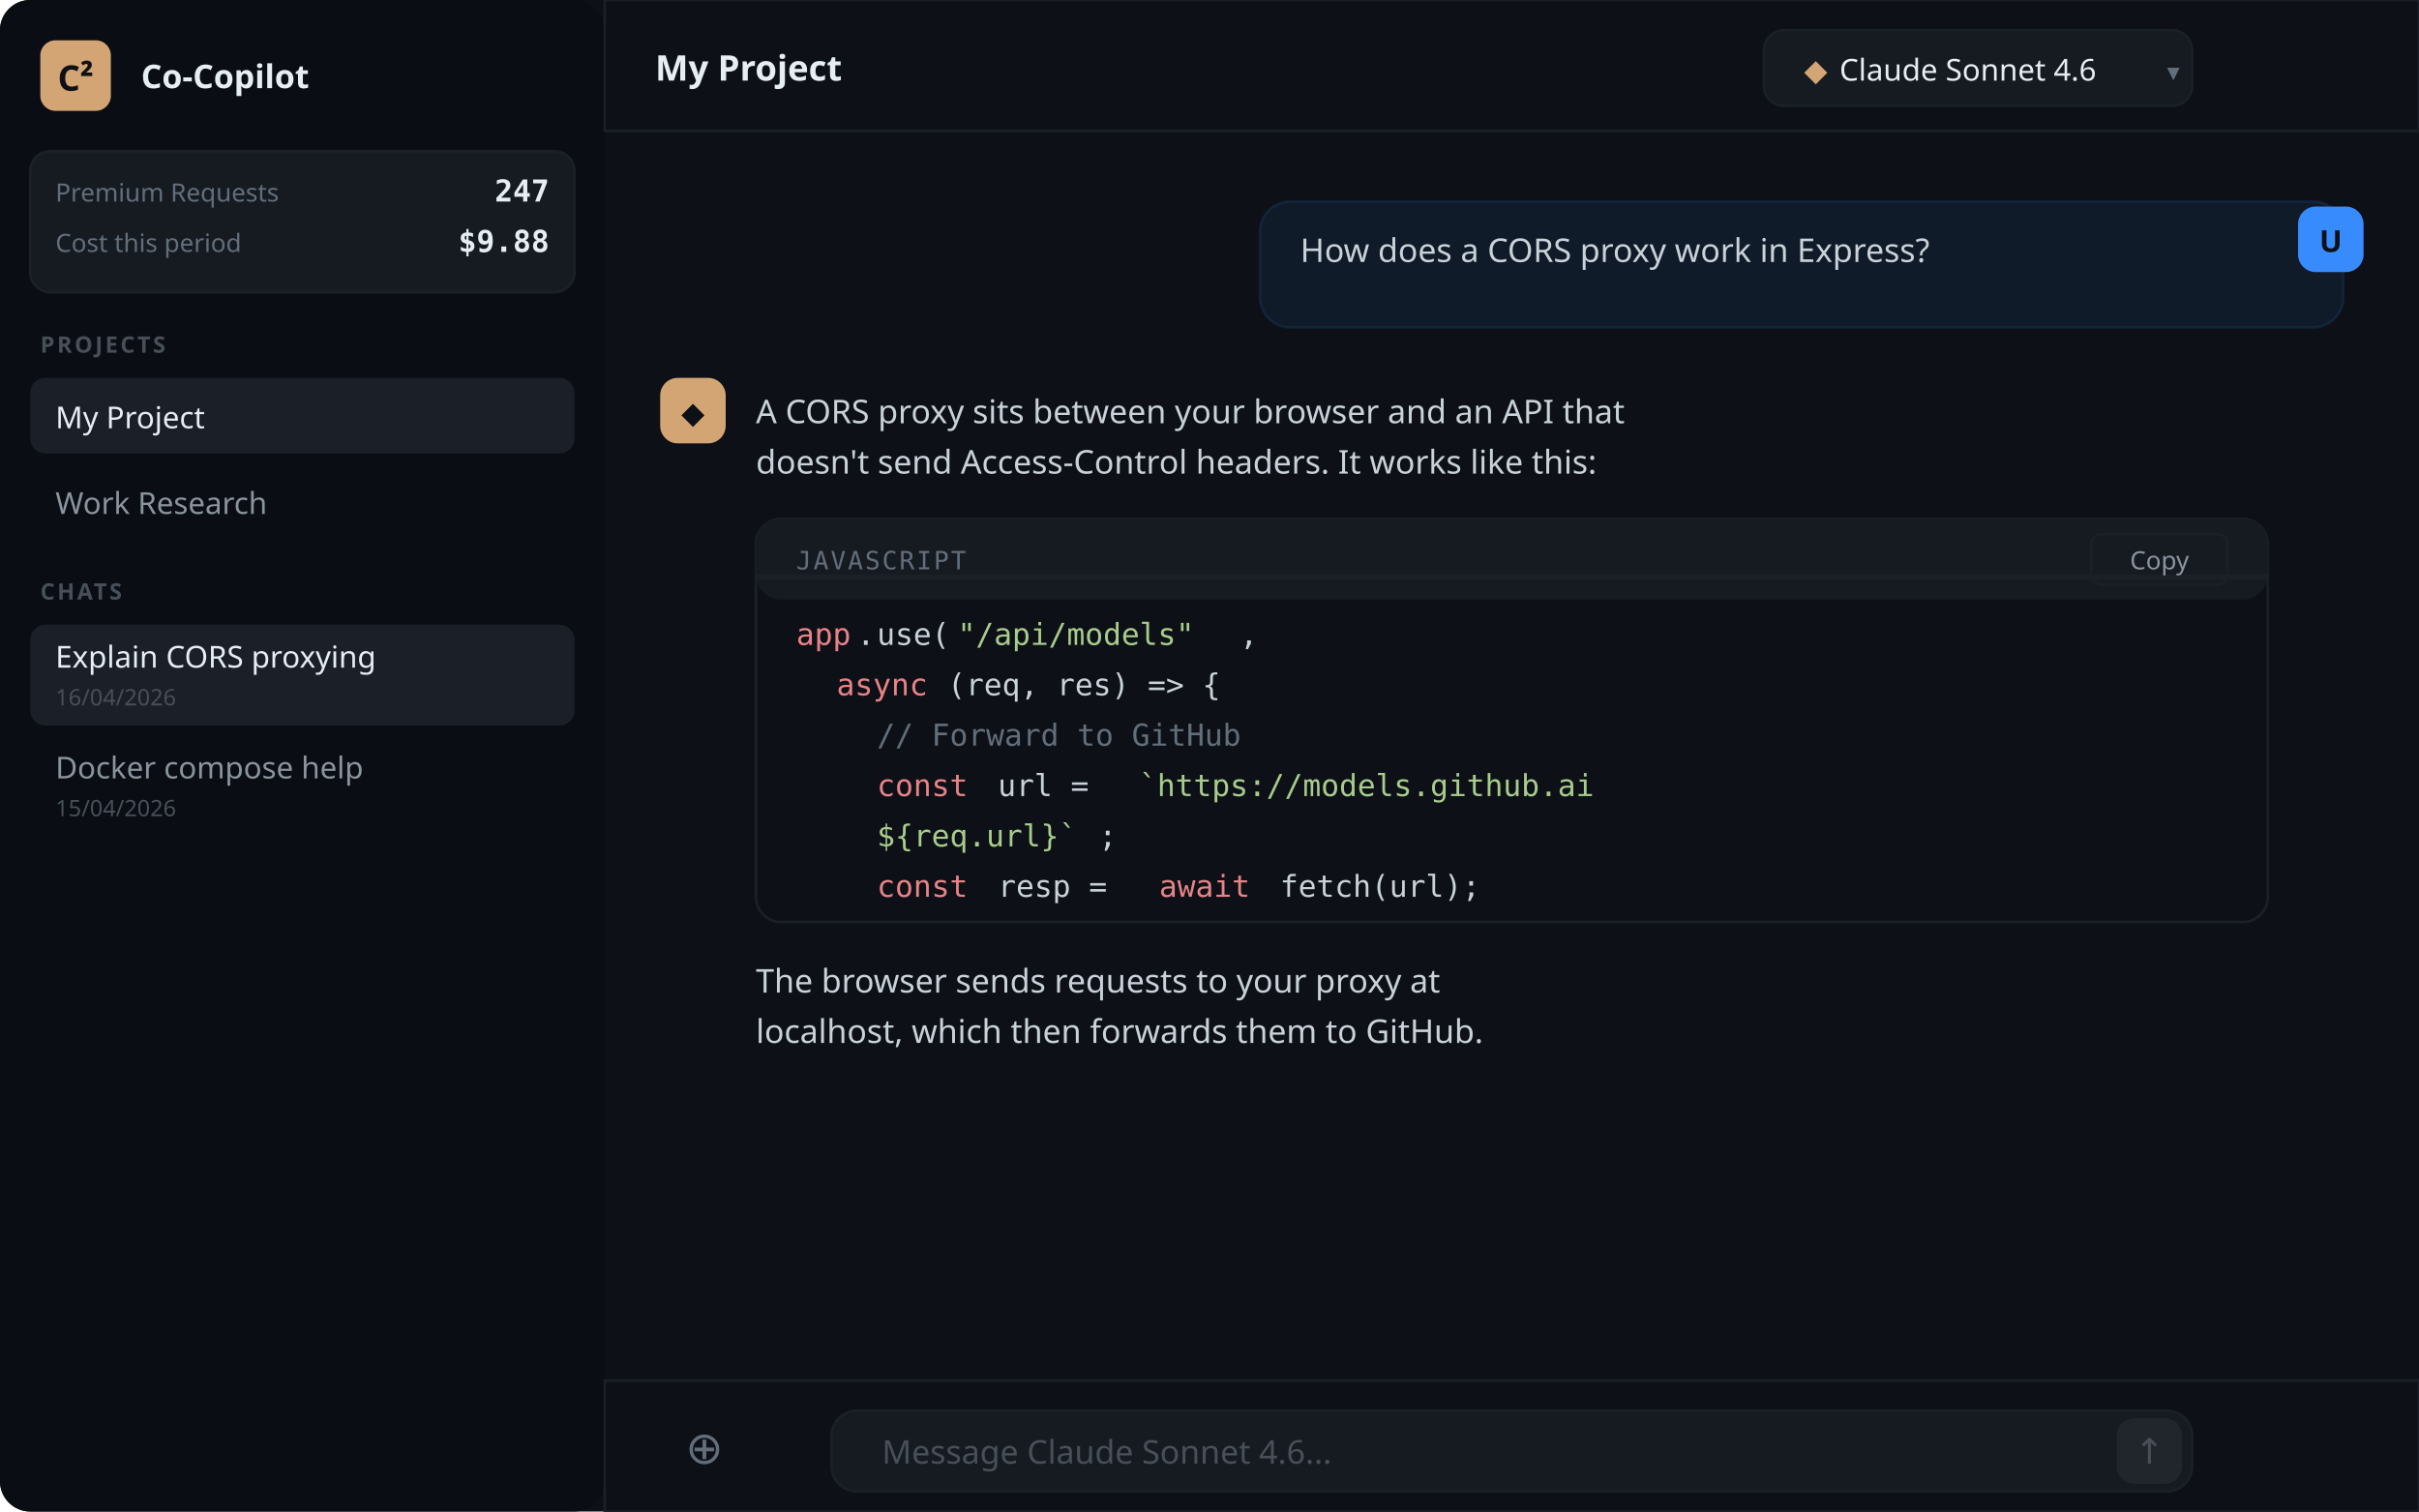
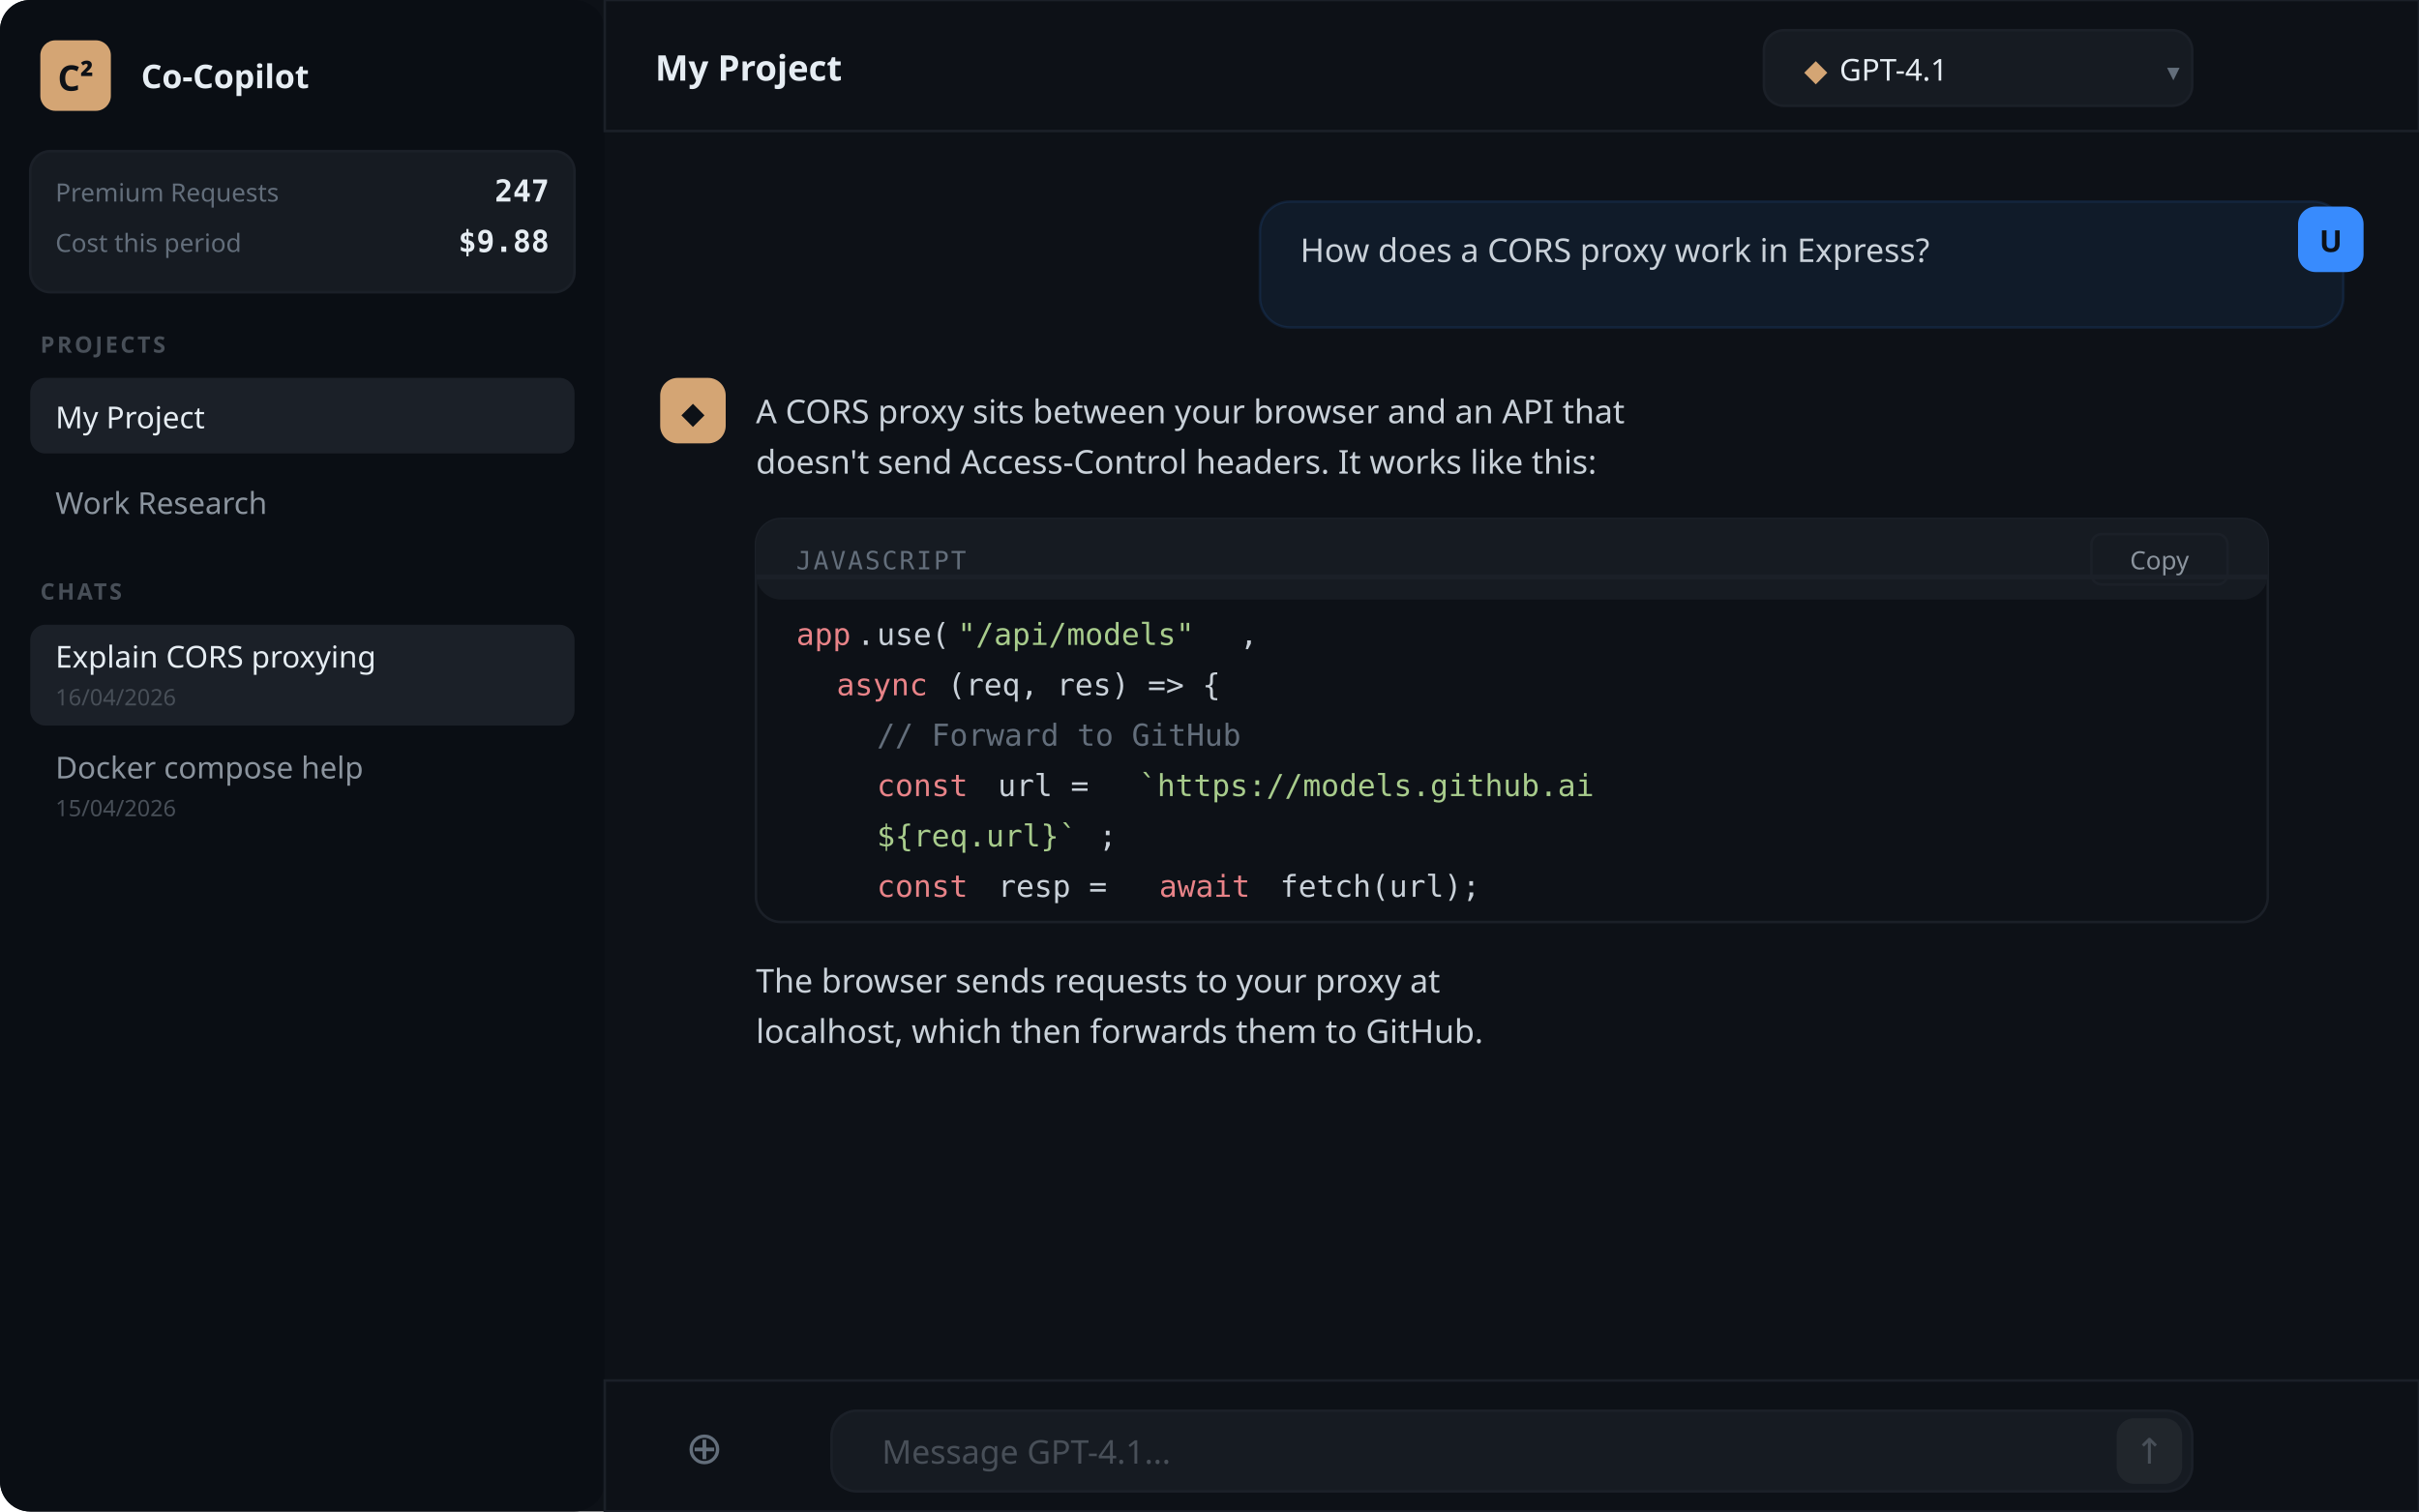
<svg xmlns="http://www.w3.org/2000/svg" width="960" height="600" viewBox="0 0 960 600">
  <rect width="960" height="600" rx="12" fill="#0d1117" />
  <rect x="0" y="0" width="240" height="600" rx="12" fill="#0a0e14" />
  <rect x="240" y="0" width="720" height="52" fill="#0d1117" stroke="#1b2028" stroke-width="1" />
  <rect x="16" y="16" width="28" height="28" rx="6" fill="#d4a574" />
  <text x="30" y="36" font-family="system-ui,sans-serif" font-size="14" font-weight="700" fill="#0d1117" text-anchor="middle">C²</text>
  <text x="56" y="35" font-family="system-ui,sans-serif" font-size="13" font-weight="600" fill="#e6edf3">Co-Copilot</text>
  <rect x="12" y="60" width="216" height="56" rx="8" fill="#161b22" stroke="#1b2028" stroke-width="1" />
  <text x="22" y="80" font-family="system-ui,sans-serif" font-size="10" fill="#636e7b">Premium Requests</text>
  <text x="218" y="80" font-family="monospace" font-size="12" font-weight="600" fill="#e6edf3" text-anchor="end">247</text>
  <text x="22" y="100" font-family="system-ui,sans-serif" font-size="10" fill="#636e7b">Cost this period</text>
  <text x="218" y="100" font-family="monospace" font-size="12" font-weight="600" fill="#e6edf3" text-anchor="end">$9.88</text>
  <text x="16" y="140" font-family="system-ui,sans-serif" font-size="9" font-weight="600" fill="#484f58" letter-spacing="1">PROJECTS</text>
  <rect x="12" y="150" width="216" height="30" rx="6" fill="#1b2028" />
  <text x="22" y="170" font-family="system-ui,sans-serif" font-size="12" fill="#e6edf3">My Project</text>
  <rect x="12" y="184" width="216" height="30" rx="6" fill="transparent" />
  <text x="22" y="204" font-family="system-ui,sans-serif" font-size="12" fill="#8b949e">Work Research</text>
  <text x="16" y="238" font-family="system-ui,sans-serif" font-size="9" font-weight="600" fill="#484f58" letter-spacing="1">CHATS</text>
  <rect x="12" y="248" width="216" height="40" rx="6" fill="#1b2028" />
  <text x="22" y="265" font-family="system-ui,sans-serif" font-size="12" fill="#e6edf3">Explain CORS proxying</text>
  <text x="22" y="280" font-family="system-ui,sans-serif" font-size="9" fill="#484f58">16/04/2026</text>
  <rect x="12" y="292" width="216" height="40" rx="6" fill="transparent" />
  <text x="22" y="309" font-family="system-ui,sans-serif" font-size="12" fill="#8b949e">Docker compose help</text>
  <text x="22" y="324" font-family="system-ui,sans-serif" font-size="9" fill="#484f58">15/04/2026</text>
  <text x="260" y="32" font-family="system-ui,sans-serif" font-size="14" font-weight="600" fill="#e6edf3">My Project</text>
  <rect x="700" y="12" width="170" height="30" rx="8" fill="#161b22" stroke="#1b2028" stroke-width="1" />
  <text x="716" y="32" font-family="system-ui,sans-serif" font-size="12" fill="#d4a574">◆</text>
-   <text x="730" y="32" font-family="system-ui,sans-serif" font-size="12" fill="#e6edf3">Claude Sonnet 4.6</text>
+   <text x="730" y="32" font-family="system-ui,sans-serif" font-size="12" fill="#e6edf3">GPT-4.1</text>
  <text x="860" y="32" font-family="system-ui,sans-serif" font-size="10" fill="#636e7b">▾</text>
  <rect x="500" y="80" width="430" height="50" rx="12" fill="rgba(56,139,253,0.08)" stroke="rgba(56,139,253,0.12)" stroke-width="1" />
  <rect x="940" y="80" width="0" height="0" />
  <circle cx="942" cy="95" r="0" />
  <rect x="912" y="82" width="26" height="26" rx="7" fill="#388bfd" />
  <text x="925" y="100" font-family="system-ui,sans-serif" font-size="12" font-weight="700" fill="#0d1117" text-anchor="middle">U</text>
  <text x="516" y="104" font-family="system-ui,sans-serif" font-size="13" fill="#c9d1d9">How does a CORS proxy work in Express?</text>
  <rect x="262" y="150" width="26" height="26" rx="7" fill="#d4a574" />
  <text x="275" y="168" font-family="system-ui,sans-serif" font-size="12" font-weight="700" fill="#0d1117" text-anchor="middle">◆</text>
  <text x="300" y="168" font-family="system-ui,sans-serif" font-size="13" fill="#c9d1d9">A CORS proxy sits between your browser and an API that</text>
  <text x="300" y="188" font-family="system-ui,sans-serif" font-size="13" fill="#c9d1d9">doesn't send Access-Control headers. It works like this:</text>
  <rect x="300" y="206" width="600" height="160" rx="10" fill="#0d1117" stroke="#1b2028" stroke-width="1" />
  <rect x="300" y="206" width="600" height="32" rx="10" fill="#161b22" />
  <rect x="300" y="228" width="600" height="2" fill="#1b2028" />
  <text x="316" y="226" font-family="monospace" font-size="10" fill="#636e7b" letter-spacing="0.8">JAVASCRIPT</text>
  <rect x="830" y="212" width="54" height="20" rx="4" fill="transparent" stroke="#1b2028" stroke-width="1" />
  <text x="857" y="226" font-family="system-ui,sans-serif" font-size="10" fill="#8b949e" text-anchor="middle">Copy</text>
  <text x="316" y="256" font-family="monospace" font-size="12" fill="#e88388">app</text>
  <text x="340" y="256" font-family="monospace" font-size="12" fill="#c9d1d9">.</text>
  <text x="348" y="256" font-family="monospace" font-size="12" fill="#c9d1d9">use(</text>
  <text x="380" y="256" font-family="monospace" font-size="12" fill="#a8cc8c">"/api/models"</text>
  <text x="492" y="256" font-family="monospace" font-size="12" fill="#c9d1d9">,</text>
  <text x="332" y="276" font-family="monospace" font-size="12" fill="#e88388">async</text>
  <text x="376" y="276" font-family="monospace" font-size="12" fill="#c9d1d9"> (req, res) =&gt; {</text>
  <text x="348" y="296" font-family="monospace" font-size="12" fill="#636e7b">// Forward to GitHub</text>
  <text x="348" y="316" font-family="monospace" font-size="12" fill="#e88388">const</text>
  <text x="396" y="316" font-family="monospace" font-size="12" fill="#c9d1d9"> url = </text>
  <text x="452" y="316" font-family="monospace" font-size="12" fill="#a8cc8c">`https://models.github.ai</text>
  <text x="348" y="336" font-family="monospace" font-size="12" fill="#a8cc8c">   ${req.url}`</text>
  <text x="436" y="336" font-family="monospace" font-size="12" fill="#c9d1d9">;</text>
  <text x="348" y="356" font-family="monospace" font-size="12" fill="#e88388">const</text>
  <text x="396" y="356" font-family="monospace" font-size="12" fill="#c9d1d9"> resp = </text>
  <text x="460" y="356" font-family="monospace" font-size="12" fill="#e88388">await</text>
  <text x="508" y="356" font-family="monospace" font-size="12" fill="#c9d1d9"> fetch(url);</text>
  <text x="300" y="394" font-family="system-ui,sans-serif" font-size="13" fill="#c9d1d9">The browser sends requests to your proxy at</text>
  <text x="300" y="414" font-family="system-ui,sans-serif" font-size="13" fill="#c9d1d9">localhost, which then forwards them to GitHub.</text>
  <rect x="240" y="548" width="720" height="52" fill="#0d1117" stroke="#1b2028" stroke-width="1" />
  <rect x="330" y="560" width="540" height="32" rx="10" fill="#161b22" stroke="#1b2028" stroke-width="1" />
-   <text x="350" y="581" font-family="system-ui,sans-serif" font-size="13" fill="#484f58">Message Claude Sonnet 4.6...</text>
+   <text x="350" y="581" font-family="system-ui,sans-serif" font-size="13" fill="#484f58">Message GPT-4.1...</text>
  <rect x="840" y="563" width="26" height="26" rx="7" fill="rgba(255,255,255,0.05)" />
  <text x="853" y="581" font-family="system-ui,sans-serif" font-size="14" fill="#484f58" text-anchor="middle">↑</text>
  <text x="272" y="581" font-family="system-ui,sans-serif" font-size="18" fill="#636e7b">⊕</text>
</svg>
